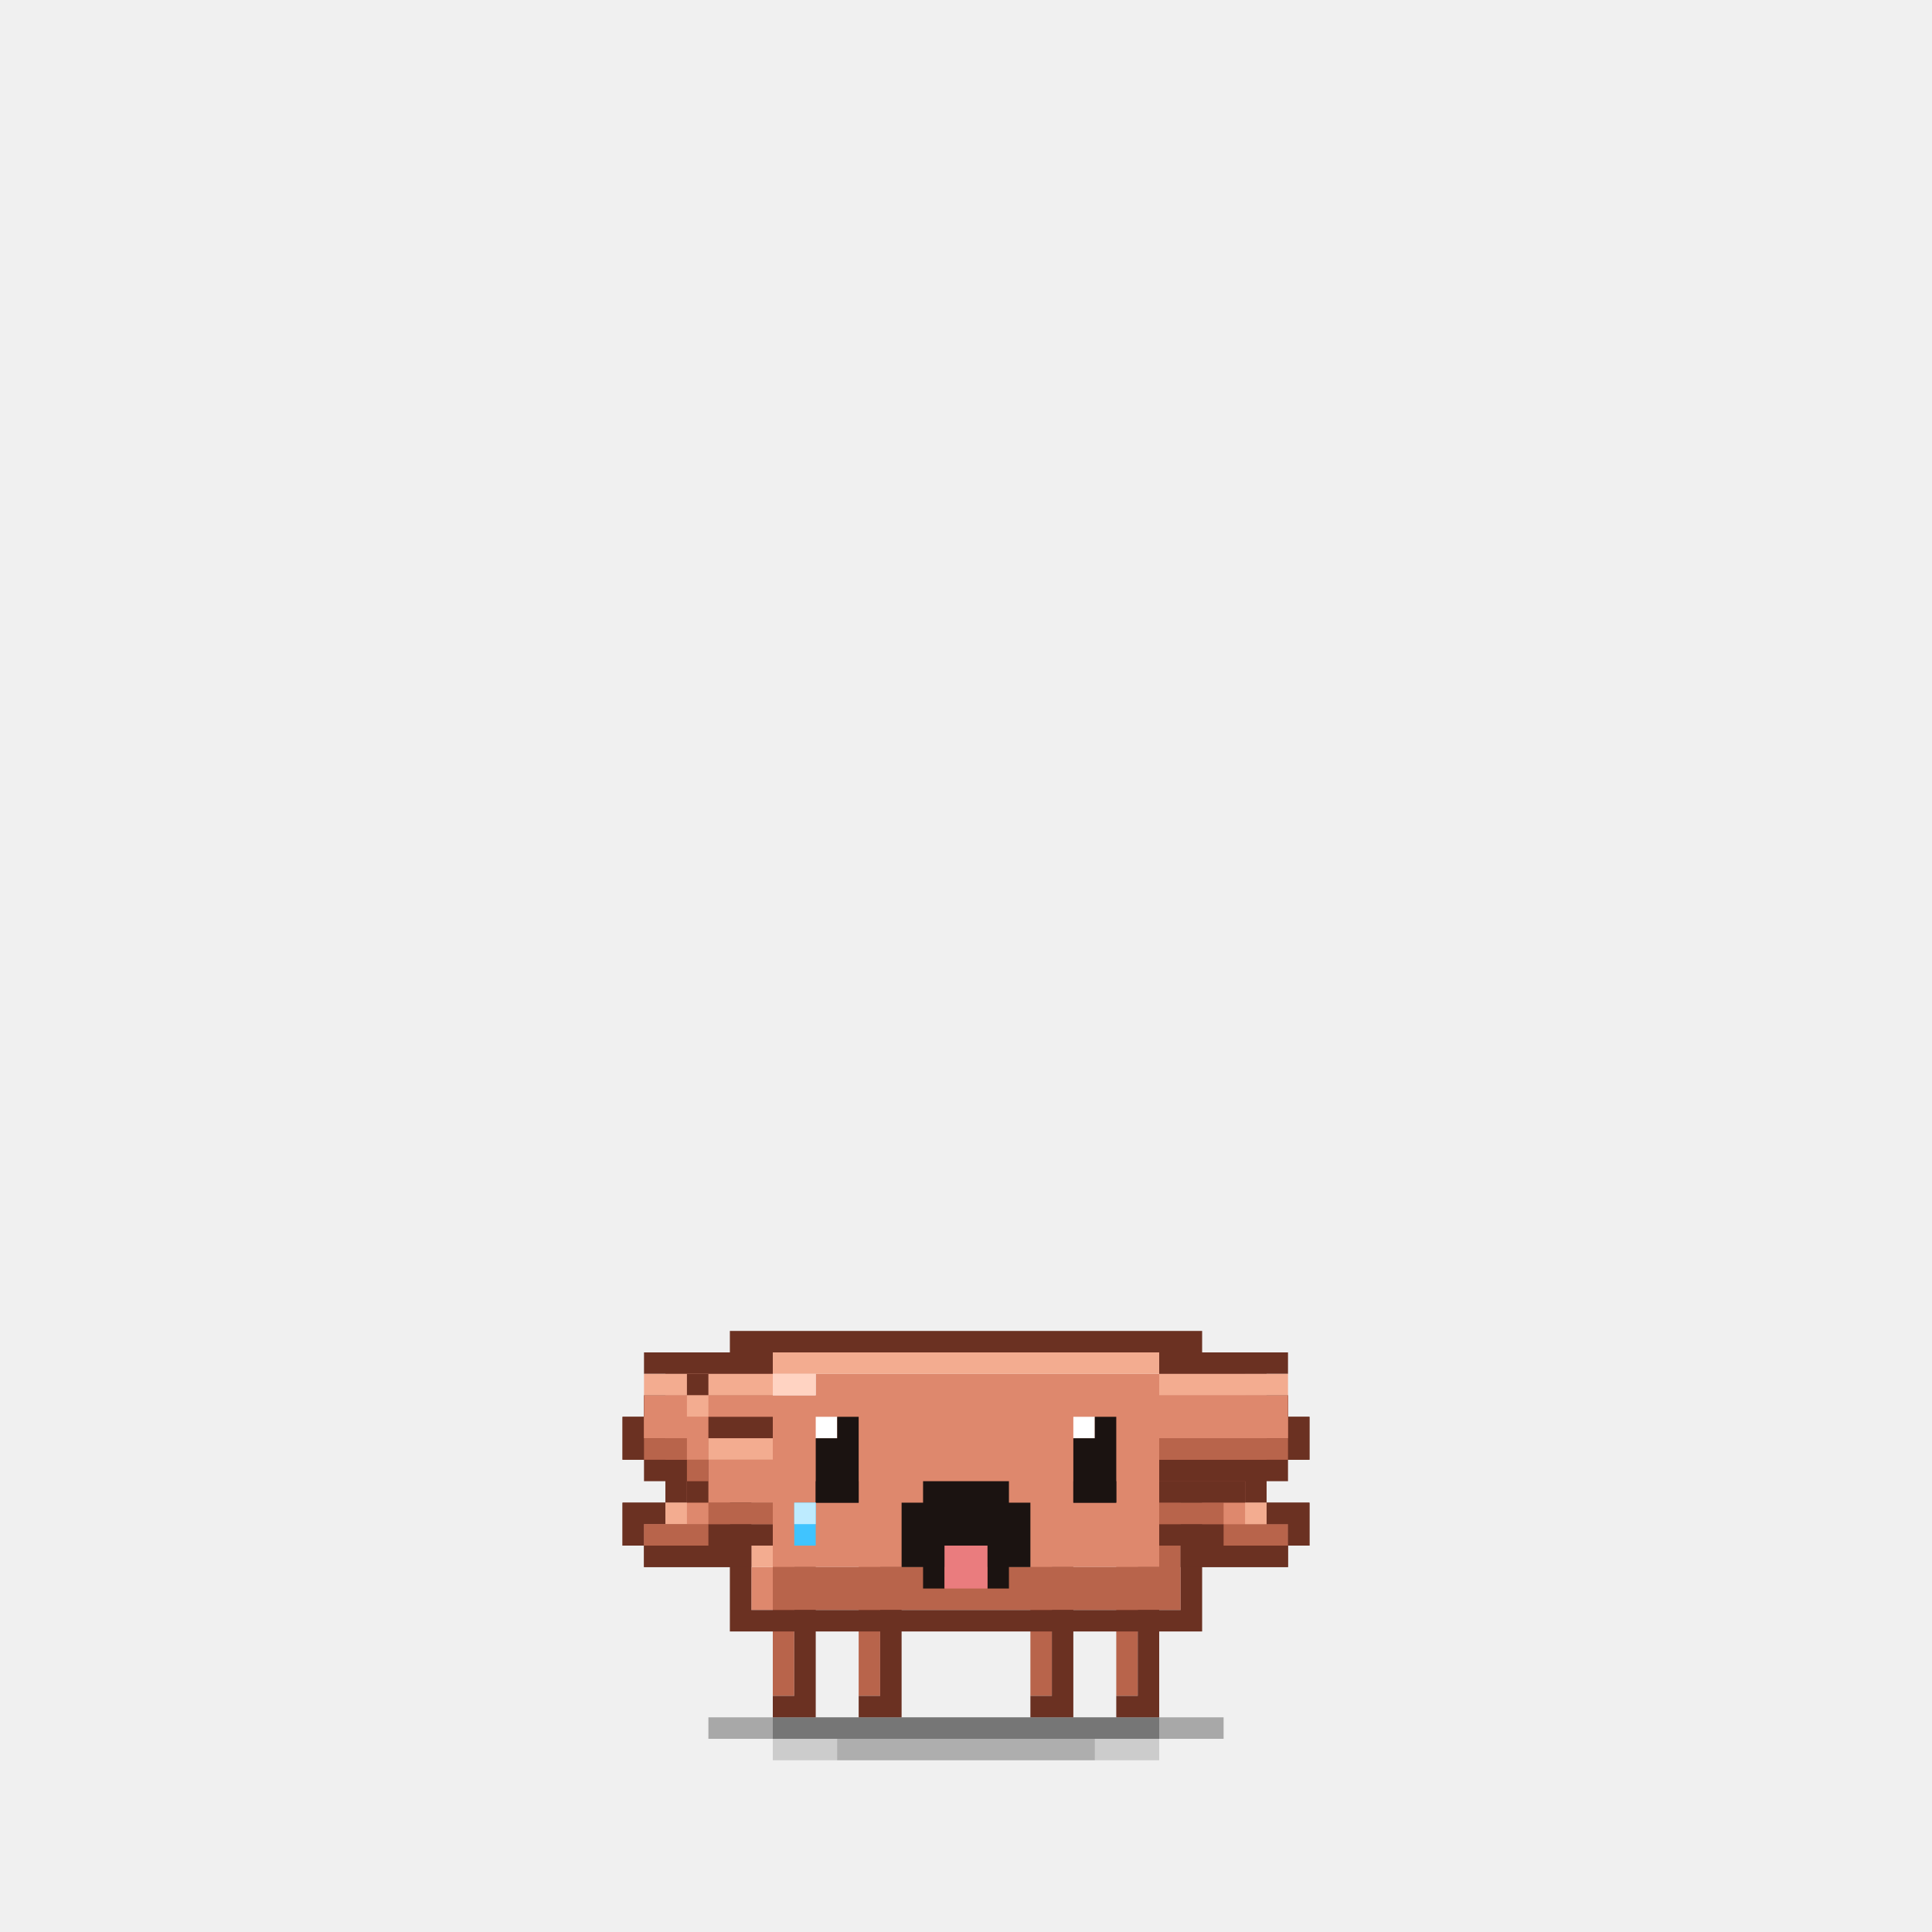
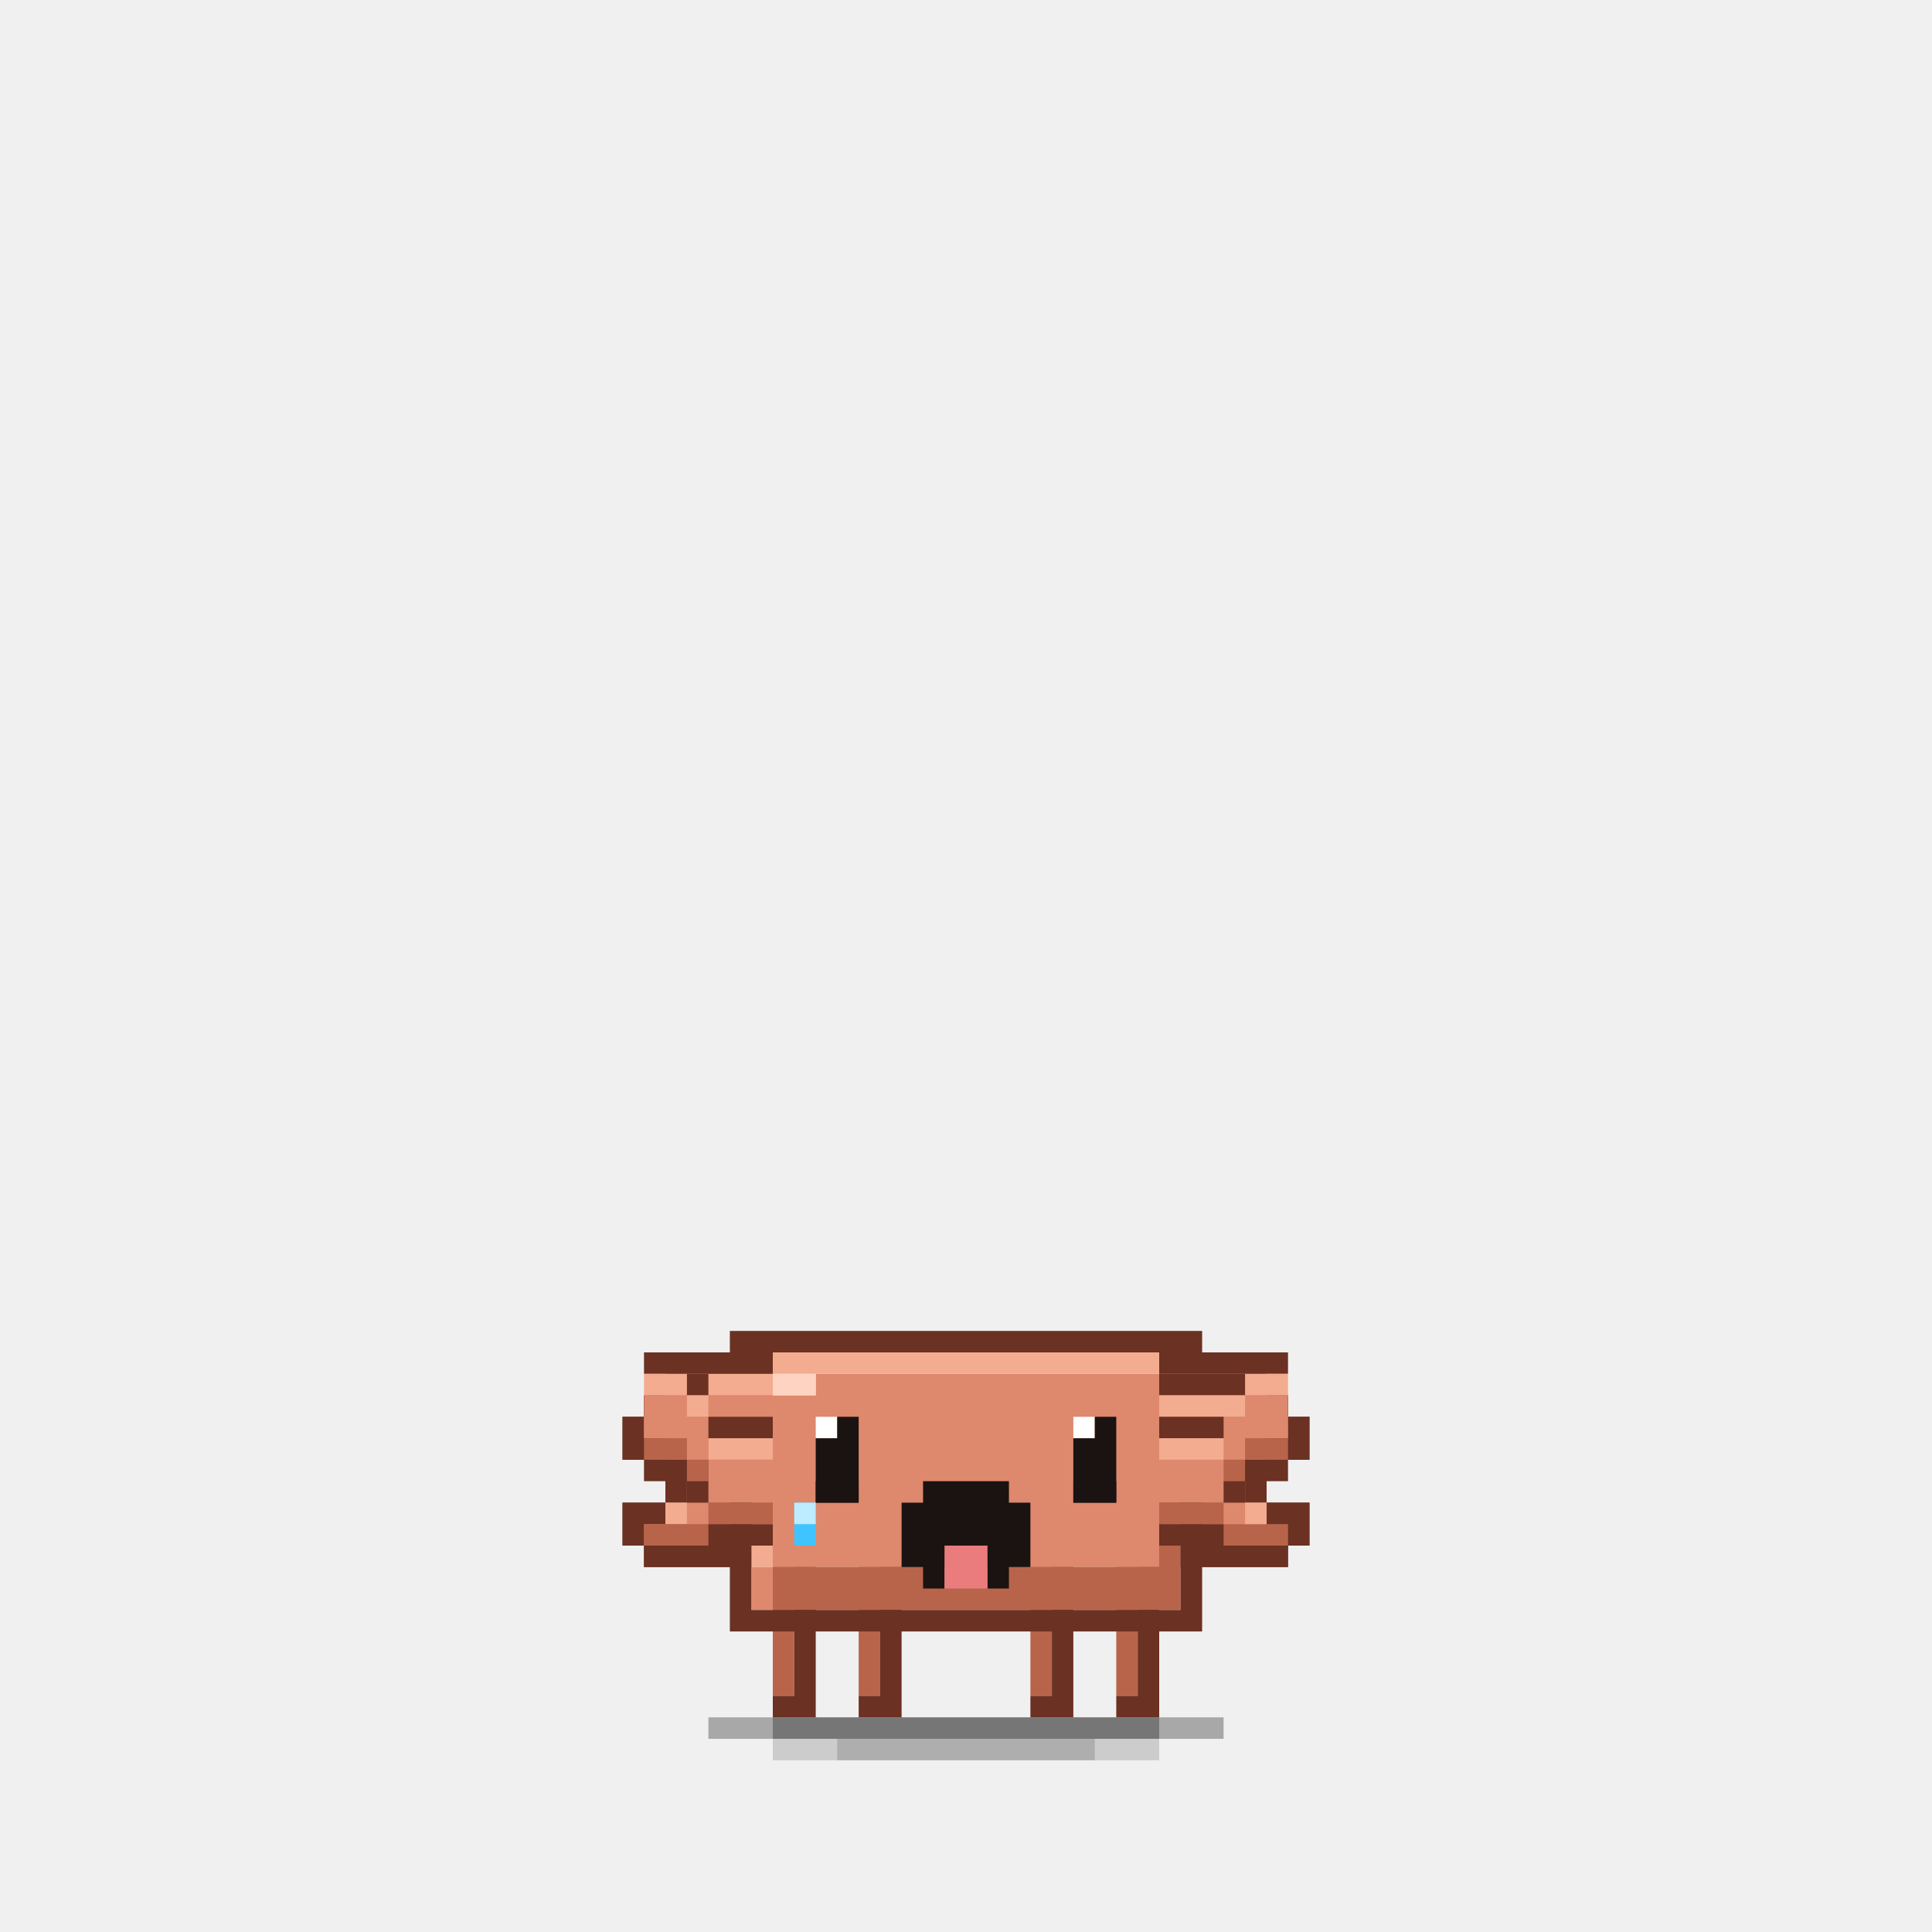
<svg xmlns="http://www.w3.org/2000/svg" viewBox="-15 -25 45 45" width="500" height="500">
  <defs>
    <style>
      .sh-n { animation: sh-n 16s infinite step-end; }
      .sh-s { animation: sh-s 16s infinite step-end; }
      .idle-shadow { animation: idle-shadow 16s infinite step-end; }
      .mo-mouth-yawn-1 { animation: mo-mouth-yawn-1 16s infinite step-end; }
      .mo-mouth-yawn-2 { animation: mo-mouth-yawn-2 16s infinite step-end; }
      .mo-mouth-yawn-3 { animation: mo-mouth-yawn-3 16s infinite step-end; }
      .tear-m { animation: tear-m 16s infinite step-end; }
      .tear-v { animation: tear-v 16s infinite step-end; }
      .ar-l-a { animation: ar-l-a 16s infinite step-end; }
      .ar-l-f { animation: ar-l-f 16s infinite step-end; }
      .ar-l { animation: ar-l 16s infinite step-end; }
      .ar-l-k0 { animation: ar-l-k0 16s infinite step-end; }
      .ar-l-k1 { animation: ar-l-k1 16s infinite step-end; }
      .ar-l-k2 { animation: ar-l-k2 16s infinite step-end; }
      .ar-l-k3 { animation: ar-l-k3 16s infinite step-end; }
      .ar-l-k4 { animation: ar-l-k4 16s infinite step-end; }
      .ar-l-k5 { animation: ar-l-k5 16s infinite step-end; }
      .ar-r-a { animation: ar-r-a 16s infinite step-end; }
      .ar-r-f { animation: ar-r-f 16s infinite step-end; }
      .ar-r { animation: ar-r 16s infinite step-end; }
      .ar-r-k0 { animation: ar-r-k0 16s infinite step-end; }
      .ar-r-k1 { animation: ar-r-k1 16s infinite step-end; }
      .ar-r-k2 { animation: ar-r-k2 16s infinite step-end; }
      .ar-r-k3 { animation: ar-r-k3 16s infinite step-end; }
      .ar-r-k4 { animation: ar-r-k4 16s infinite step-end; }
      .ar-r-k5 { animation: ar-r-k5 16s infinite step-end; }
      .ey-open { animation: ey-open 16s infinite step-end; }
      .ey-shut { animation: ey-shut 16s infinite step-end; }
      .ey-look { animation: ey-look 16s infinite step-end; }
      .idle-breathe { animation: idle-breathe 16s infinite step-end; }
      .idle-body { animation: idle-body 16s infinite step-end; }
      @keyframes sh-n {
        0% { opacity: 1; }
        61.979% { opacity: 0; }
        67.188% { opacity: 1; }
      }
      @keyframes sh-s {
        0% { opacity: 0; }
        61.979% { opacity: 1; }
        67.188% { opacity: 0; }
      }
      @keyframes idle-shadow {
        0% { transform: translate(0px, 0px); }
        9.896% { transform: translate(1px, 0px); }
        10.938% { transform: translate(2px, 0px); }
        23.438% { transform: translate(1px, 0px); }
        24.479% { transform: translate(0px, 0px); }
        27.604% { transform: translate(1px, 0px); }
        36.979% { transform: translate(0px, 0px); }
        39.062% { transform: translate(-1px, 0px); }
        40.104% { transform: translate(-2px, 0px); }
        51.562% { transform: translate(-1px, 0px); }
        53.646% { transform: translate(0px, 0px); }
      }
      @keyframes mo-mouth-yawn-1 {
        0% { opacity: 0; }
        59.896% { opacity: 1; }
        61.979% { opacity: 0; }
        72.396% { opacity: 1; }
        74.479% { opacity: 0; }
      }
      @keyframes mo-mouth-yawn-2 {
        0% { opacity: 0; }
        61.979% { opacity: 1; }
        64.062% { opacity: 0; }
        69.271% { opacity: 1; }
        72.396% { opacity: 0; }
      }
      @keyframes mo-mouth-yawn-3 {
        0% { opacity: 0; }
        64.062% { opacity: 1; }
        69.271% { opacity: 0; }
      }
      @keyframes tear-m {
        0% { transform: translate(0px, 0px); }
        66.146% { transform: translate(0px, 1px); }
        68.229% { transform: translate(0px, 2px); }
        70.312% { transform: translate(0px, 3px); }
        72.396% { transform: translate(0px, 4px); }
        74.479% { transform: translate(0px, 0px); }
      }
      @keyframes tear-v {
        0% { opacity: 0; }
        65.104% { opacity: 1; }
        74.479% { opacity: 0; }
      }
      @keyframes ar-l-a {
        0% { opacity: 1; }
        29.688% { opacity: 0; }
        36.979% { opacity: 1; }
        59.896% { opacity: 0; }
        70.312% { opacity: 1; }
      }
      @keyframes ar-l-f {
        0% { opacity: 0; }
        29.688% { opacity: 1; }
        36.979% { opacity: 0; }
        59.896% { opacity: 1; }
        70.312% { opacity: 0; }
      }
      @keyframes ar-l {
        0% { transform: translate(0px, 0px); }
        29.688% { transform: translate(2px, -6px); }
        30.729% { transform: translate(3px, -8px); }
        31.771% { transform: translate(1px, -5px); }
        32.812% { transform: translate(3px, -8px); }
        33.854% { transform: translate(1px, -5px); }
        34.896% { transform: translate(3px, -8px); }
        35.938% { transform: translate(1px, -5px); }
        36.979% { transform: translate(0px, -2px); }
        38.021% { transform: translate(0px, 0px); }
        59.896% { transform: translate(-1px, -3px); }
        60.938% { transform: translate(-2px, -4px); }
        63.021% { transform: translate(-3px, -5px); }
        64.062% { transform: translate(-4px, -6px); }
        66.146% { transform: translate(-4px, -5px); }
        67.188% { transform: translate(-3px, -4px); }
        68.229% { transform: translate(-2px, -2px); }
        69.271% { transform: translate(-1px, 0px); }
        70.312% { transform: translate(0px, 2px); }
        73.438% { transform: translate(0px, 1px); }
        74.479% { transform: translate(0px, 0px); }
      }
      @keyframes ar-l-k0 {
        0% { opacity: 0; }
        64.062% { opacity: 1; }
        67.188% { opacity: 0; }
      }
      @keyframes ar-l-k1 {
        0% { opacity: 0; }
        63.021% { opacity: 1; }
        64.062% { opacity: 0; }
        67.188% { opacity: 1; }
        68.229% { opacity: 0; }
      }
      @keyframes ar-l-k2 {
        0% { opacity: 0; }
        60.938% { opacity: 1; }
        63.021% { opacity: 0; }
      }
      @keyframes ar-l-k3 {
        0% { opacity: 0; }
        68.229% { opacity: 1; }
        69.271% { opacity: 0; }
      }
      @keyframes ar-l-k4 {
        0% { opacity: 0; }
        59.896% { opacity: 1; }
        60.938% { opacity: 0; }
      }
      @keyframes ar-l-k5 {
        0% { opacity: 0; }
        69.271% { opacity: 1; }
        70.312% { opacity: 0; }
      }
      @keyframes ar-r-a {
        0% { opacity: 1; }
        59.896% { opacity: 0; }
        70.312% { opacity: 1; }
      }
      @keyframes ar-r-f {
        0% { opacity: 0; }
        59.896% { opacity: 1; }
        70.312% { opacity: 0; }
      }
      @keyframes ar-r {
        0% { transform: translate(0px, 0px); }
        59.896% { transform: translate(1px, -3px); }
        60.938% { transform: translate(2px, -4px); }
        63.021% { transform: translate(3px, -5px); }
        64.062% { transform: translate(4px, -6px); }
        66.146% { transform: translate(4px, -5px); }
        67.188% { transform: translate(3px, -4px); }
        68.229% { transform: translate(2px, -2px); }
        69.271% { transform: translate(1px, 0px); }
        70.312% { transform: translate(0px, 2px); }
        73.438% { transform: translate(0px, 1px); }
        74.479% { transform: translate(0px, 0px); }
      }
      @keyframes ar-r-k0 {
        0% { opacity: 0; }
        59.896% { opacity: 1; }
        60.938% { opacity: 0; }
      }
      @keyframes ar-r-k1 {
        0% { opacity: 0; }
-         69.271% { opacity: 1; }
-         70.312% { opacity: 0; }
-       }
-       @keyframes ar-r-k2 {
-         0% { opacity: 0; }
        60.938% { opacity: 1; }
        63.021% { opacity: 0; }
      }
-       @keyframes ar-r-k3 {
-         0% { opacity: 0; }
-         68.229% { opacity: 1; }
-         69.271% { opacity: 0; }
-       }
-       @keyframes ar-r-k4 {
+       @keyframes ar-r-k2 {
        0% { opacity: 0; }
        63.021% { opacity: 1; }
        64.062% { opacity: 0; }
        67.188% { opacity: 1; }
        68.229% { opacity: 0; }
      }
-       @keyframes ar-r-k5 {
+       @keyframes ar-r-k3 {
        0% { opacity: 0; }
        64.062% { opacity: 1; }
        67.188% { opacity: 0; }
+       }
+       @keyframes ar-r-k4 {
+         0% { opacity: 0; }
+         68.229% { opacity: 1; }
+         69.271% { opacity: 0; }
+       }
+       @keyframes ar-r-k5 {
+         0% { opacity: 0; }
+         69.271% { opacity: 1; }
+         70.312% { opacity: 0; }
      }
      @keyframes ey-open {
        0% { opacity: 1; }
        4.688% { opacity: 0; }
        5.729% { opacity: 1; }
        19.271% { opacity: 0; }
        20.312% { opacity: 1; }
        44.271% { opacity: 0; }
        45.312% { opacity: 1; }
        61.979% { opacity: 0; }
        74.479% { opacity: 1; }
        84.896% { opacity: 0; }
        85.938% { opacity: 1; }
      }
      @keyframes ey-shut {
        0% { opacity: 0; }
        4.688% { opacity: 1; }
        5.729% { opacity: 0; }
        19.271% { opacity: 1; }
        20.312% { opacity: 0; }
        44.271% { opacity: 1; }
        45.312% { opacity: 0; }
        61.979% { opacity: 1; }
        74.479% { opacity: 0; }
        84.896% { opacity: 1; }
        85.938% { opacity: 0; }
      }
      @keyframes ey-look {
        0% { transform: translate(0px, 0px); }
        10.938% { transform: translate(2px, 0px); }
        23.438% { transform: translate(1px, 0px); }
        24.479% { transform: translate(0px, 0px); }
        39.062% { transform: translate(-1px, 0px); }
        40.104% { transform: translate(-2px, 0px); }
        50.521% { transform: translate(-1px, 0px); }
        51.562% { transform: translate(0px, 0px); }
        59.896% { transform: translate(0px, -1px); }
        75.521% { transform: translate(0px, 0px); }
      }
      @keyframes idle-breathe {
        0% { transform: translate(0px, 0px); }
        4.688% { transform: translate(0px, 1px); }
        15.104% { transform: translate(0px, 0px); }
        25.521% { transform: translate(0px, 1px); }
        34.896% { transform: translate(0px, 0px); }
        45.312% { transform: translate(0px, 1px); }
        54.688% { transform: translate(0px, 0px); }
        65.104% { transform: translate(0px, 1px); }
        75.521% { transform: translate(0px, 0px); }
        84.896% { transform: translate(0px, 1px); }
        95.312% { transform: translate(0px, 0px); }
      }
      @keyframes idle-body {
        0% { transform: translate(0px, 0px); }
        9.896% { transform: translate(1px, 0px); }
        10.938% { transform: translate(2px, 0px); }
        23.438% { transform: translate(1px, 0px); }
        24.479% { transform: translate(0px, 0px); }
        27.604% { transform: translate(1px, 0px); }
        36.979% { transform: translate(0px, 0px); }
        39.062% { transform: translate(-1px, 0px); }
        40.104% { transform: translate(-2px, 0px); }
        51.562% { transform: translate(-1px, 0px); }
        53.646% { transform: translate(0px, 0px); }
        56.771% { transform: translate(0px, -1px); }
        57.812% { transform: translate(0px, -2px); }
        61.979% { transform: translate(0px, -3px); }
        63.021% { transform: translate(0px, -4px); }
        66.146% { transform: translate(0px, -3px); }
        67.188% { transform: translate(0px, -2px); }
        68.229% { transform: translate(0px, -1px); }
        69.271% { transform: translate(0px, 1px); }
        70.312% { transform: translate(0px, 2px); }
        73.438% { transform: translate(0px, 1px); }
        74.479% { transform: translate(0px, 0px); }
      }
    </style>
    <g id="shadow">
      <path fill="#000000" fill-opacity="0.3" d="M3 30h24v1h-24z" />
      <path fill="#000000" fill-opacity="0.15" d="M6 31h18v1h-18z" />
    </g>
    <g id="shadow-sm">
      <path fill="#000000" fill-opacity="0.3" d="M6 30h18v1h-18z" />
      <path fill="#000000" fill-opacity="0.15" d="M9 31h12v1h-12z" />
    </g>
    <g id="leg1">
      <path fill="#B8644B" d="M6 18h1v11h-1z" />
      <path fill="#6B3122" d="M7 18h1v11h-1zM6 29h2v1h-2z" />
    </g>
    <g id="leg2">
      <path fill="#B8644B" d="M10 18h1v11h-1z" />
      <path fill="#6B3122" d="M11 18h1v11h-1zM10 29h2v1h-2z" />
    </g>
    <g id="leg3">
      <path fill="#B8644B" d="M18 18h1v11h-1z" />
      <path fill="#6B3122" d="M19 18h1v11h-1zM18 29h2v1h-2z" />
    </g>
    <g id="leg4">
      <path fill="#B8644B" d="M22 18h1v11h-1z" />
      <path fill="#6B3122" d="M23 18h1v11h-1zM22 29h2v1h-2z" />
    </g>
    <g id="torso">
      <path fill="#DE886D" d="M24 13h1v1h-1zM8 14h16v1h-16zM6 15h18v8h-18zM5 23h1v2h-1z" />
      <path fill="#B8644B" d="M24 14h1v9h-1zM6 23h19v2h-19z" />
      <path fill="#6B3122" d="M4 12h22v1h-22zM4 13h1v12h-1zM25 13h1v12h-1zM4 25h22v1h-22z" />
      <path fill="#F3AC90" d="M5 13h19v1h-19zM5 14h1v9h-1z" />
      <path fill="#FFD3C2" d="M6 14h2v1h-2z" />
    </g>
    <g id="arm-l">
      <path fill="#6B3122" d="M0 15h5v1h-5zM-1 16h1v1h-1zM-1 17h2v1h-2zM1 18h1v2h-1zM-1 20h2v1h-2zM-1 21h1v1h-1zM0 22h5v1h-5z" />
      <path fill="#F3AC90" d="M1 16h4v1h-4zM1 20h1v1h-1z" />
      <path fill="#B8644B" d="M0 16h1v1h-1zM1 17h1v1h-1zM0 21h5v1h-5z" />
      <path fill="#DE886D" d="M2 17h3v4h-3z" />
    </g>
    <g id="arm-r">
      <path fill="#B8644B" d="M29 16h1v1h-1zM28 17h1v1h-1zM25 21h5v1h-5z" />
      <path fill="#6B3122" d="M25 15h5v1h-5zM30 16h1v1h-1zM29 17h2v1h-2zM28 18h1v2h-1zM29 20h2v1h-2zM30 21h1v1h-1zM25 22h5v1h-5z" />
      <path fill="#F3AC90" d="M25 16h4v1h-4zM28 20h1v1h-1z" />
      <path fill="#DE886D" d="M25 17h3v4h-3z" />
    </g>
    <g id="arm-l-free">
      <path fill="#6B3122" d="M0 15h5v1h-5zM-1 16h1v1h-1zM4 16h1v6h-1zM-1 17h2v1h-2zM1 18h1v2h-1zM-1 20h2v1h-2zM-1 21h1v1h-1zM0 22h5v1h-5z" />
      <path fill="#F3AC90" d="M1 16h3v1h-3zM1 20h1v1h-1z" />
      <path fill="#DE886D" d="M2 17h2v4h-2z" />
      <path fill="#B8644B" d="M0 16h1v1h-1zM1 17h1v1h-1zM0 21h4v1h-4z" />
    </g>
    <g id="arm-r-free">
      <path fill="#B8644B" d="M29 16h1v1h-1zM28 17h1v1h-1zM26 21h4v1h-4z" />
      <path fill="#6B3122" d="M25 15h5v1h-5zM25 16h1v6h-1zM30 16h1v1h-1zM29 17h2v1h-2zM28 18h1v2h-1zM29 20h2v1h-2zM30 21h1v1h-1zM25 22h5v1h-5z" />
      <path fill="#F3AC90" d="M26 16h3v1h-3zM28 20h1v1h-1z" />
      <path fill="#DE886D" d="M26 17h2v4h-2z" />
    </g>
    <g id="eyes-open">
      <path fill="#FFFFFF" d="M8 16h1v1h-1zM20 16h1v1h-1z" />
      <path fill="#1B1311" d="M9 16h1v1h-1zM21 16h1v1h-1zM8 17h2v3h-2zM20 17h2v3h-2z" />
    </g>
    <g id="eyes-shut">
      <path fill="#1B1311" d="M8 19h2v1h-2zM20 19h2v1h-2z" />
    </g>
    <g id="mouth-yawn-1">
      <path fill="#1B1311" d="M14 21h2v1h-2z" />
    </g>
    <g id="mouth-yawn-2">
      <path fill="#1B1311" d="M14 20h2v1h-2zM13 21h4v1h-4zM14 22h2v1h-2z" />
    </g>
    <g id="mouth-yawn-3">
      <path fill="#1B1311" d="M13 19h4v1h-4zM12 20h6v2h-6zM12 22h2v1h-2zM16 22h2v1h-2zM13 23h1v1h-1zM16 23h1v1h-1z" />
      <path fill="#EA7C7E" d="M14 22h2v2h-2z" />
    </g>
  </defs>
  <g transform="scale(.5)">
    <g class="idle-shadow">
      <g class="sh-n">
        <use href="#shadow" />
      </g>
      <g class="sh-s">
        <use href="#shadow-sm" />
      </g>
    </g>
    <use href="#leg1" />
    <use href="#leg2" />
    <use href="#leg3" />
    <use href="#leg4" />
    <g class="idle-body">
      <g class="idle-breathe">
        <use href="#torso" />
        <g class="ar-l">
          <g class="ar-l-a">
            <use href="#arm-l" />
          </g>
          <g class="ar-l-f">
            <use href="#arm-l-free" />
          </g>
        </g>
        <g class="ar-l-k0">
          <g>
            <path fill="#6B3122" d="M0 13h6v1h-6zM0 18h6v1h-6z" />
            <path fill="#F3AC90" d="M0 14h6v1h-6z" />
            <path fill="#DE886D" d="M0 15h6v2h-6z" />
            <path fill="#B8644B" d="M0 17h6v1h-6z" />
          </g>
        </g>
        <g class="ar-l-k1">
          <g>
            <path fill="#6B3122" d="M1 13h5v1h-5zM1 18h5v1h-5z" />
            <path fill="#F3AC90" d="M1 14h5v1h-5z" />
            <path fill="#DE886D" d="M1 15h5v2h-5z" />
            <path fill="#B8644B" d="M1 17h5v1h-5z" />
          </g>
        </g>
        <g class="ar-l-k2">
          <g>
            <path fill="#6B3122" d="M2 13h4v1h-4zM2 18h4v1h-4z" />
            <path fill="#F3AC90" d="M2 14h4v1h-4z" />
            <path fill="#DE886D" d="M2 15h4v2h-4z" />
            <path fill="#B8644B" d="M2 17h4v1h-4z" />
          </g>
        </g>
        <g class="ar-l-k3">
          <g>
            <path fill="#6B3122" d="M2 14h4v1h-4zM2 19h4v1h-4z" />
            <path fill="#F3AC90" d="M2 15h4v1h-4z" />
            <path fill="#DE886D" d="M2 16h4v2h-4z" />
            <path fill="#B8644B" d="M2 18h4v1h-4z" />
          </g>
        </g>
        <g class="ar-l-k4">
          <g>
            <path fill="#6B3122" d="M3 13h3v1h-3zM3 18h3v1h-3z" />
            <path fill="#F3AC90" d="M3 14h3v1h-3z" />
            <path fill="#DE886D" d="M3 15h3v2h-3z" />
            <path fill="#B8644B" d="M3 17h3v1h-3z" />
          </g>
        </g>
        <g class="ar-l-k5">
          <g>
            <path fill="#6B3122" d="M3 16h3v1h-3zM3 21h3v1h-3z" />
            <path fill="#F3AC90" d="M3 17h3v1h-3z" />
            <path fill="#DE886D" d="M3 18h3v2h-3z" />
            <path fill="#B8644B" d="M3 20h3v1h-3z" />
          </g>
        </g>
        <g class="ar-r">
          <g class="ar-r-a">
            <use href="#arm-r" />
          </g>
          <g class="ar-r-f">
            <use href="#arm-r-free" />
          </g>
        </g>
        <g class="ar-r-k0">
          <g>
            <path fill="#6B3122" d="M24 13h3v1h-3zM24 18h3v1h-3z" />
            <path fill="#F3AC90" d="M24 14h3v1h-3z" />
            <path fill="#DE886D" d="M24 15h3v2h-3z" />
            <path fill="#B8644B" d="M24 17h3v1h-3z" />
          </g>
        </g>
        <g class="ar-r-k1">
          <g>
+             <path fill="#6B3122" d="M24 13h4v1h-4zM24 18h4v1h-4z" />
+             <path fill="#F3AC90" d="M24 14h4v1h-4z" />
+             <path fill="#DE886D" d="M24 15h4v2h-4z" />
+             <path fill="#B8644B" d="M24 17h4v1h-4z" />
+           </g>
+         </g>
+         <g class="ar-r-k2">
+           <g>
+             <path fill="#6B3122" d="M24 13h5v1h-5zM24 18h5v1h-5z" />
+             <path fill="#F3AC90" d="M24 14h5v1h-5z" />
+             <path fill="#DE886D" d="M24 15h5v2h-5z" />
+             <path fill="#B8644B" d="M24 17h5v1h-5z" />
+           </g>
+         </g>
+         <g class="ar-r-k3">
+           <g>
+             <path fill="#6B3122" d="M24 13h6v1h-6zM24 18h6v1h-6z" />
+             <path fill="#F3AC90" d="M24 14h6v1h-6z" />
+             <path fill="#DE886D" d="M24 15h6v2h-6z" />
+             <path fill="#B8644B" d="M24 17h6v1h-6z" />
+           </g>
+         </g>
+         <g class="ar-r-k4">
+           <g>
+             <path fill="#6B3122" d="M24 14h4v1h-4zM24 19h4v1h-4z" />
+             <path fill="#F3AC90" d="M24 15h4v1h-4z" />
+             <path fill="#DE886D" d="M24 16h4v2h-4z" />
+             <path fill="#B8644B" d="M24 18h4v1h-4z" />
+           </g>
+         </g>
+         <g class="ar-r-k5">
+           <g>
            <path fill="#6B3122" d="M24 16h3v1h-3zM24 21h3v1h-3z" />
            <path fill="#F3AC90" d="M24 17h3v1h-3z" />
            <path fill="#DE886D" d="M24 18h3v2h-3z" />
            <path fill="#B8644B" d="M24 20h3v1h-3z" />
          </g>
        </g>
-         <g class="ar-r-k2">
-           <g>
-             <path fill="#6B3122" d="M24 13h4v1h-4zM24 18h4v1h-4z" />
-             <path fill="#F3AC90" d="M24 14h4v1h-4z" />
-             <path fill="#DE886D" d="M24 15h4v2h-4z" />
-             <path fill="#B8644B" d="M24 17h4v1h-4z" />
-           </g>
-         </g>
-         <g class="ar-r-k3">
-           <g>
-             <path fill="#6B3122" d="M24 14h4v1h-4zM24 19h4v1h-4z" />
-             <path fill="#F3AC90" d="M24 15h4v1h-4z" />
-             <path fill="#DE886D" d="M24 16h4v2h-4z" />
-             <path fill="#B8644B" d="M24 18h4v1h-4z" />
-           </g>
-         </g>
-         <g class="ar-r-k4">
-           <g>
-             <path fill="#6B3122" d="M24 13h5v1h-5zM24 18h5v1h-5z" />
-             <path fill="#F3AC90" d="M24 14h5v1h-5z" />
-             <path fill="#DE886D" d="M24 15h5v2h-5z" />
-             <path fill="#B8644B" d="M24 17h5v1h-5z" />
-           </g>
-         </g>
-         <g class="ar-r-k5">
-           <g>
-             <path fill="#6B3122" d="M24 13h6v1h-6zM24 18h6v1h-6z" />
-             <path fill="#F3AC90" d="M24 14h6v1h-6z" />
-             <path fill="#DE886D" d="M24 15h6v2h-6z" />
-             <path fill="#B8644B" d="M24 17h6v1h-6z" />
-           </g>
-         </g>
        <g class="ey-look">
          <g class="ey-open">
            <use href="#eyes-open" />
          </g>
          <g class="ey-shut">
            <use href="#eyes-shut" />
          </g>
        </g>
        <g class="mo-mouth-yawn-1">
          <use href="#mouth-yawn-1" />
        </g>
        <g class="mo-mouth-yawn-2">
          <use href="#mouth-yawn-2" />
        </g>
        <g class="mo-mouth-yawn-3">
          <use href="#mouth-yawn-3" />
        </g>
        <g class="tear-v">
          <g class="tear-m">
            <path fill="#40C4FF" d="M7 20h1v2h-1z" />
            <path fill="#BDEBFF" d="M7 20h1v1h-1z" />
          </g>
        </g>
      </g>
    </g>
  </g>
</svg>
